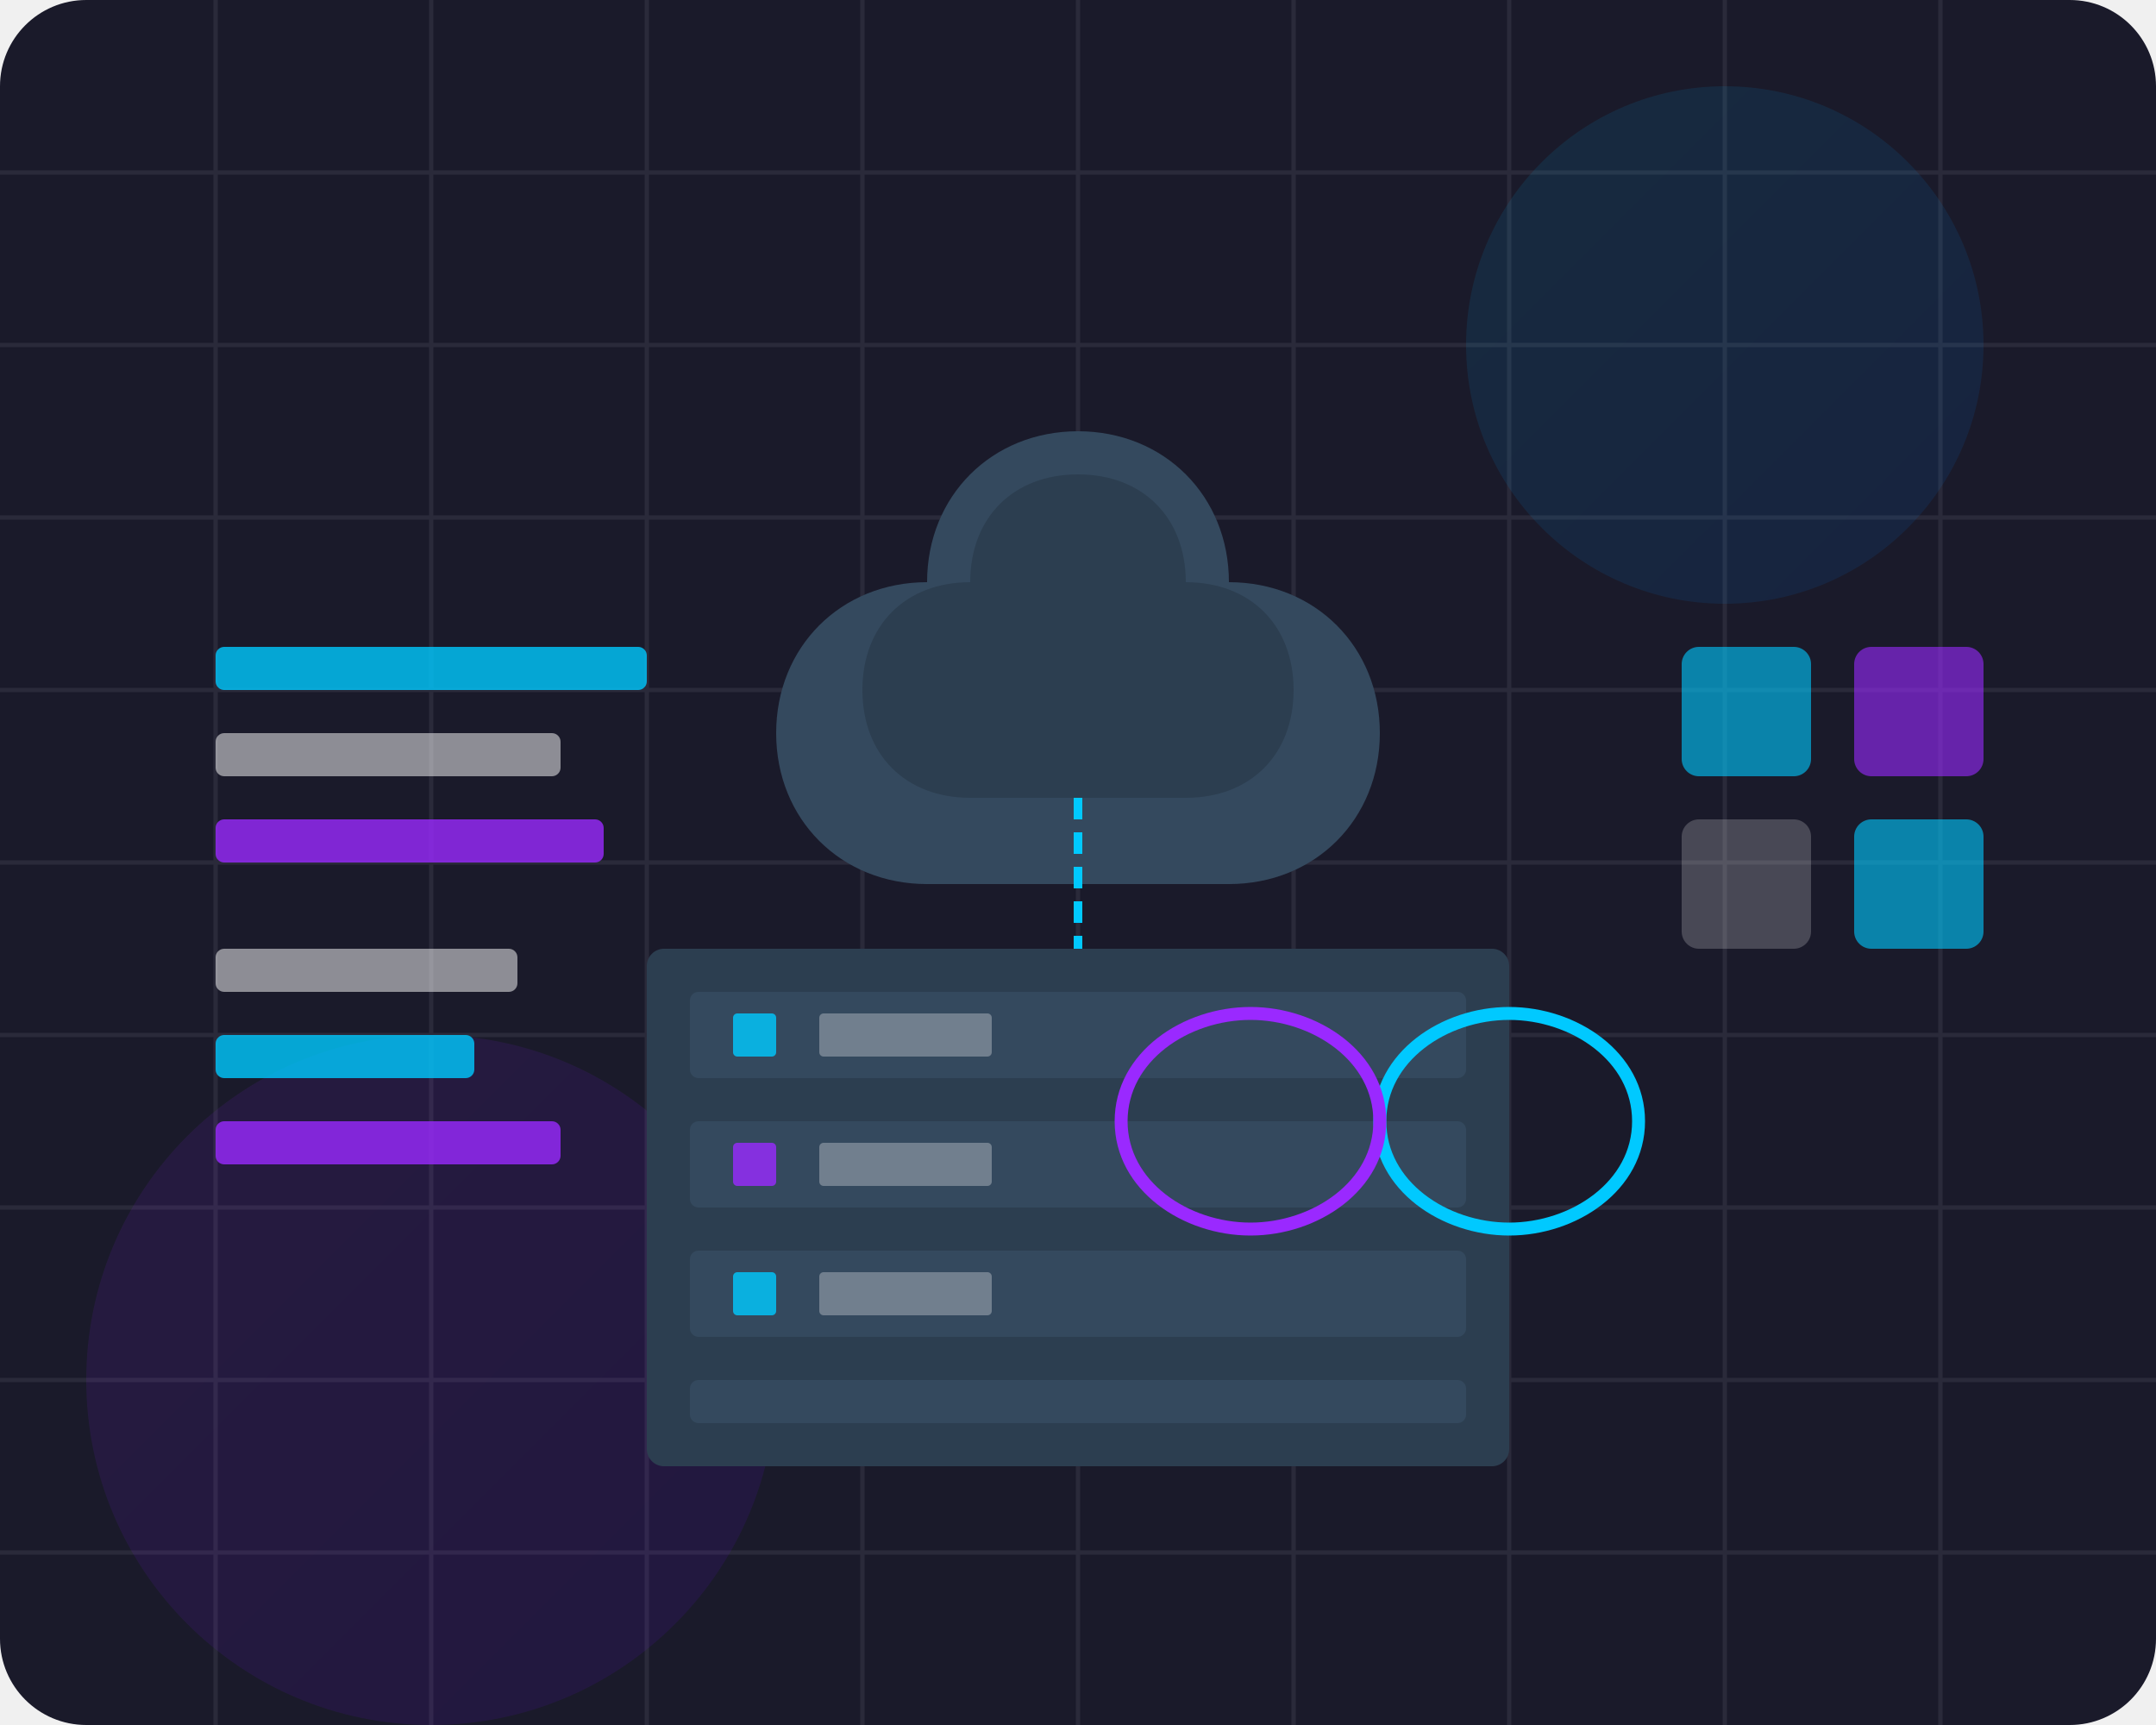
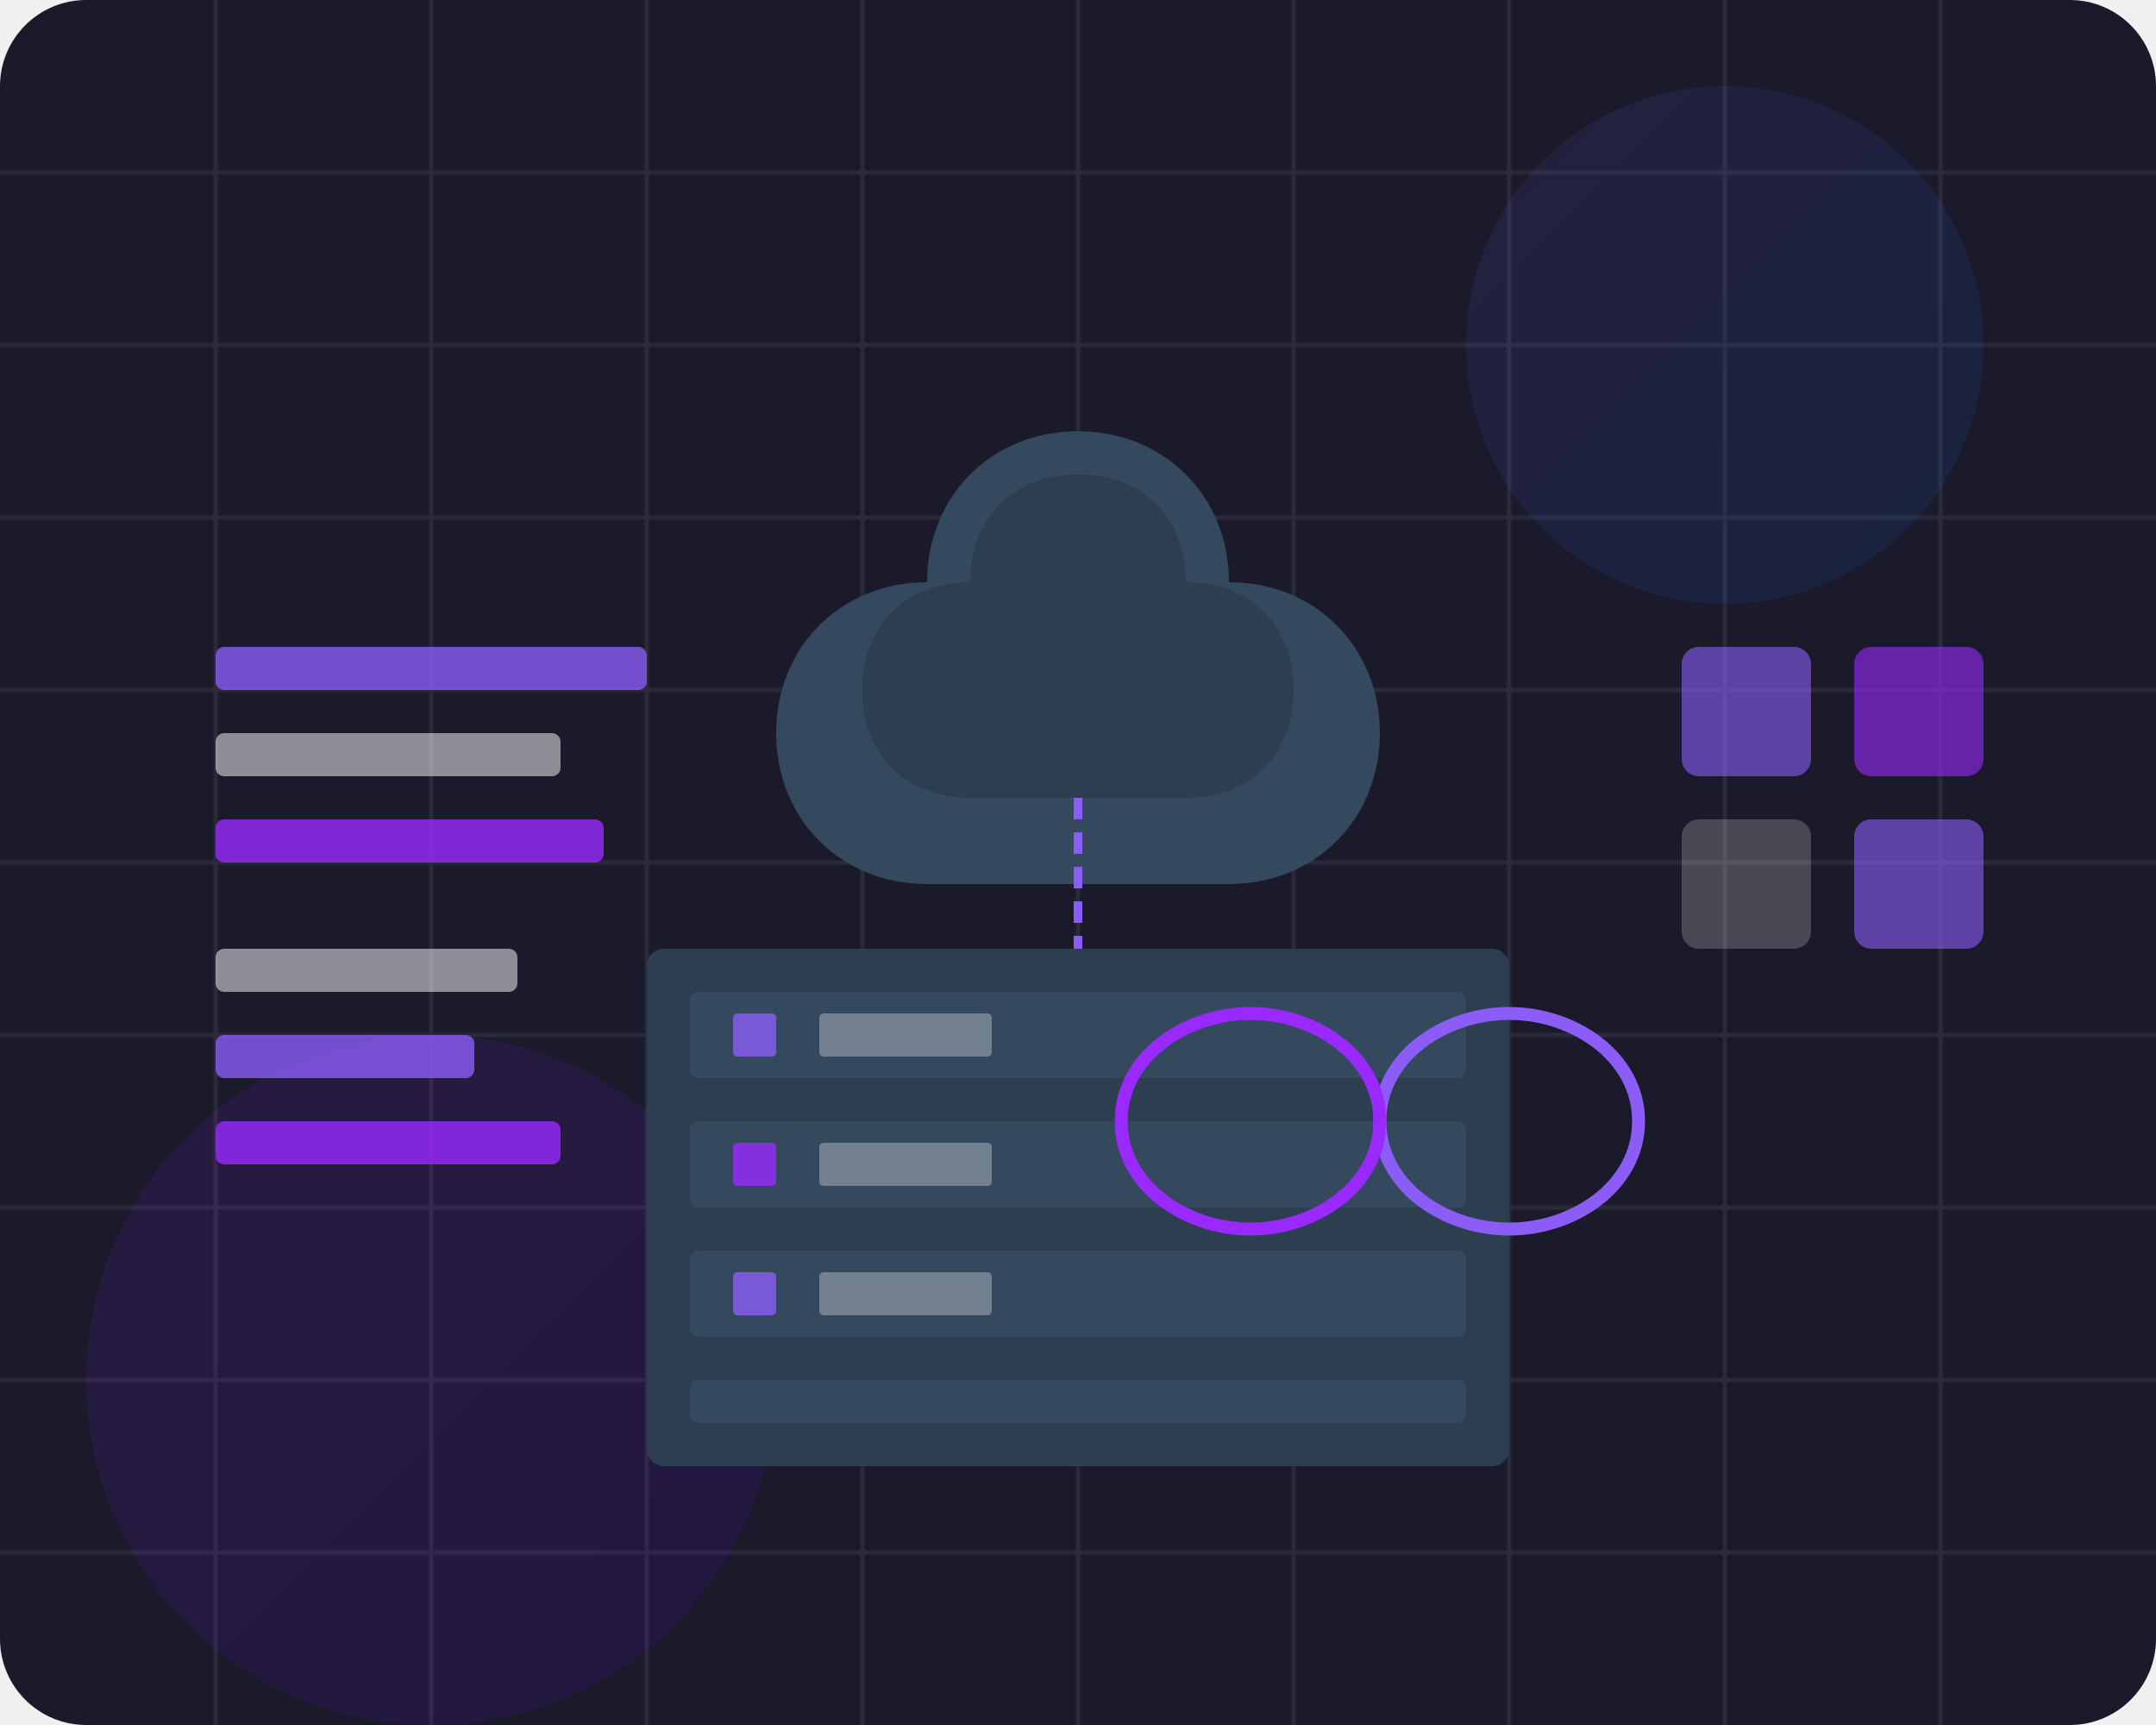
<svg xmlns="http://www.w3.org/2000/svg" width="500" height="400" viewBox="0 0 500 400" fill="none">
  <rect width="500" height="400" rx="20" fill="#1a1a2a" />
  <path d="M0 40 H500 M0 80 H500 M0 120 H500 M0 160 H500 M0 200 H500 M0 240 H500 M0 280 H500 M0 320 H500 M0 360 H500" stroke="#2a2a3a" stroke-width="1" />
  <path d="M50 0 V400 M100 0 V400 M150 0 V400 M200 0 V400 M250 0 V400 M300 0 V400 M350 0 V400 M400 0 V400 M450 0 V400" stroke="#2a2a3a" stroke-width="1" />
  <circle cx="400" cy="80" r="60" fill="url(#blueGradient)" opacity="0.1" />
  <circle cx="100" cy="320" r="80" fill="url(#purpleGradient)" opacity="0.1" />
  <path d="M250 100 C230 100 215 115 215 135 C195 135 180 150 180 170 C180 190 195 205 215 205 L285 205 C305 205 320 190 320 170 C320 150 305 135 285 135 C285 115 270 100 250 100 Z" fill="#34495e" />
  <path d="M250 110 C235 110 225 120 225 135 C210 135 200 145 200 160 C200 175 210 185 225 185 L275 185 C290 185 300 175 300 160 C300 145 290 135 275 135 C275 120 265 110 250 110 Z" fill="#2c3e50" />
  <rect x="150" y="220" width="200" height="120" rx="4" fill="#2c3e50" />
  <rect x="160" y="230" width="180" height="20" rx="2" fill="#34495e" />
-   <rect x="170" y="235" width="10" height="10" rx="1" fill="#00C9FF" opacity="0.8" />
+   <rect x="170" y="235" width="10" height="10" rx="1" fill="#8b5cf6" opacity="0.8" />
  <rect x="190" y="235" width="40" height="10" rx="1" fill="#ffffff" opacity="0.3" />
  <rect x="160" y="260" width="180" height="20" rx="2" fill="#34495e" />
  <rect x="170" y="265" width="10" height="10" rx="1" fill="#9A29FF" opacity="0.8" />
  <rect x="190" y="265" width="40" height="10" rx="1" fill="#ffffff" opacity="0.3" />
  <rect x="160" y="290" width="180" height="20" rx="2" fill="#34495e" />
-   <rect x="170" y="295" width="10" height="10" rx="1" fill="#00C9FF" opacity="0.8" />
+   <rect x="170" y="295" width="10" height="10" rx="1" fill="#8b5cf6" opacity="0.8" />
  <rect x="190" y="295" width="40" height="10" rx="1" fill="#ffffff" opacity="0.3" />
  <rect x="160" y="320" width="180" height="10" rx="2" fill="#34495e" />
-   <path d="M250 185 L250 220" stroke="#00C9FF" stroke-width="2" stroke-dasharray="5 3" />
-   <path d="M380 260 C380 245 365 235 350 235 C335 235 320 245 320 260 C320 275 335 285 350 285 C365 285 380 275 380 260 Z" fill="none" stroke="#00C9FF" stroke-width="3" />
+   <path d="M250 185 L250 220" stroke="#8b5cf6" stroke-width="2" stroke-dasharray="5 3" />
+   <path d="M380 260 C380 245 365 235 350 235 C335 235 320 245 320 260 C320 275 335 285 350 285 C365 285 380 275 380 260 Z" fill="none" stroke="#8b5cf6" stroke-width="3" />
  <path d="M320 260 C320 245 305 235 290 235 C275 235 260 245 260 260 C260 275 275 285 290 285 C305 285 320 275 320 260 Z" fill="none" stroke="#9A29FF" stroke-width="3" />
-   <rect x="50" y="150" width="100" height="10" rx="2" fill="#00C9FF" opacity="0.8" />
+   <rect x="50" y="150" width="100" height="10" rx="2" fill="#8b5cf6" opacity="0.8" />
  <rect x="50" y="170" width="80" height="10" rx="2" fill="#ffffff" opacity="0.5" />
  <rect x="50" y="190" width="90" height="10" rx="2" fill="#9A29FF" opacity="0.8" />
  <rect x="50" y="220" width="70" height="10" rx="2" fill="#ffffff" opacity="0.5" />
-   <rect x="50" y="240" width="60" height="10" rx="2" fill="#00C9FF" opacity="0.8" />
+   <rect x="50" y="240" width="60" height="10" rx="2" fill="#8b5cf6" opacity="0.8" />
  <rect x="50" y="260" width="80" height="10" rx="2" fill="#9A29FF" opacity="0.8" />
-   <rect x="390" y="150" width="30" height="30" rx="4" fill="#00C9FF" opacity="0.6" />
+   <rect x="390" y="150" width="30" height="30" rx="4" fill="#8b5cf6" opacity="0.6" />
  <rect x="430" y="150" width="30" height="30" rx="4" fill="#9A29FF" opacity="0.6" />
  <rect x="390" y="190" width="30" height="30" rx="4" fill="#ffffff" opacity="0.2" />
-   <rect x="430" y="190" width="30" height="30" rx="4" fill="#00C9FF" opacity="0.6" />
+   <rect x="430" y="190" width="30" height="30" rx="4" fill="#8b5cf6" opacity="0.6" />
  <defs>
    <linearGradient id="blueGradient" x1="0%" y1="0%" x2="100%" y2="100%">
-       <stop offset="0%" stop-color="#00C9FF" />
+       <stop offset="0%" stop-color="#8b5cf6" />
      <stop offset="100%" stop-color="#0078FF" />
    </linearGradient>
    <linearGradient id="purpleGradient" x1="0%" y1="0%" x2="100%" y2="100%">
      <stop offset="0%" stop-color="#9A29FF" />
      <stop offset="100%" stop-color="#6900FF" />
    </linearGradient>
  </defs>
</svg>
